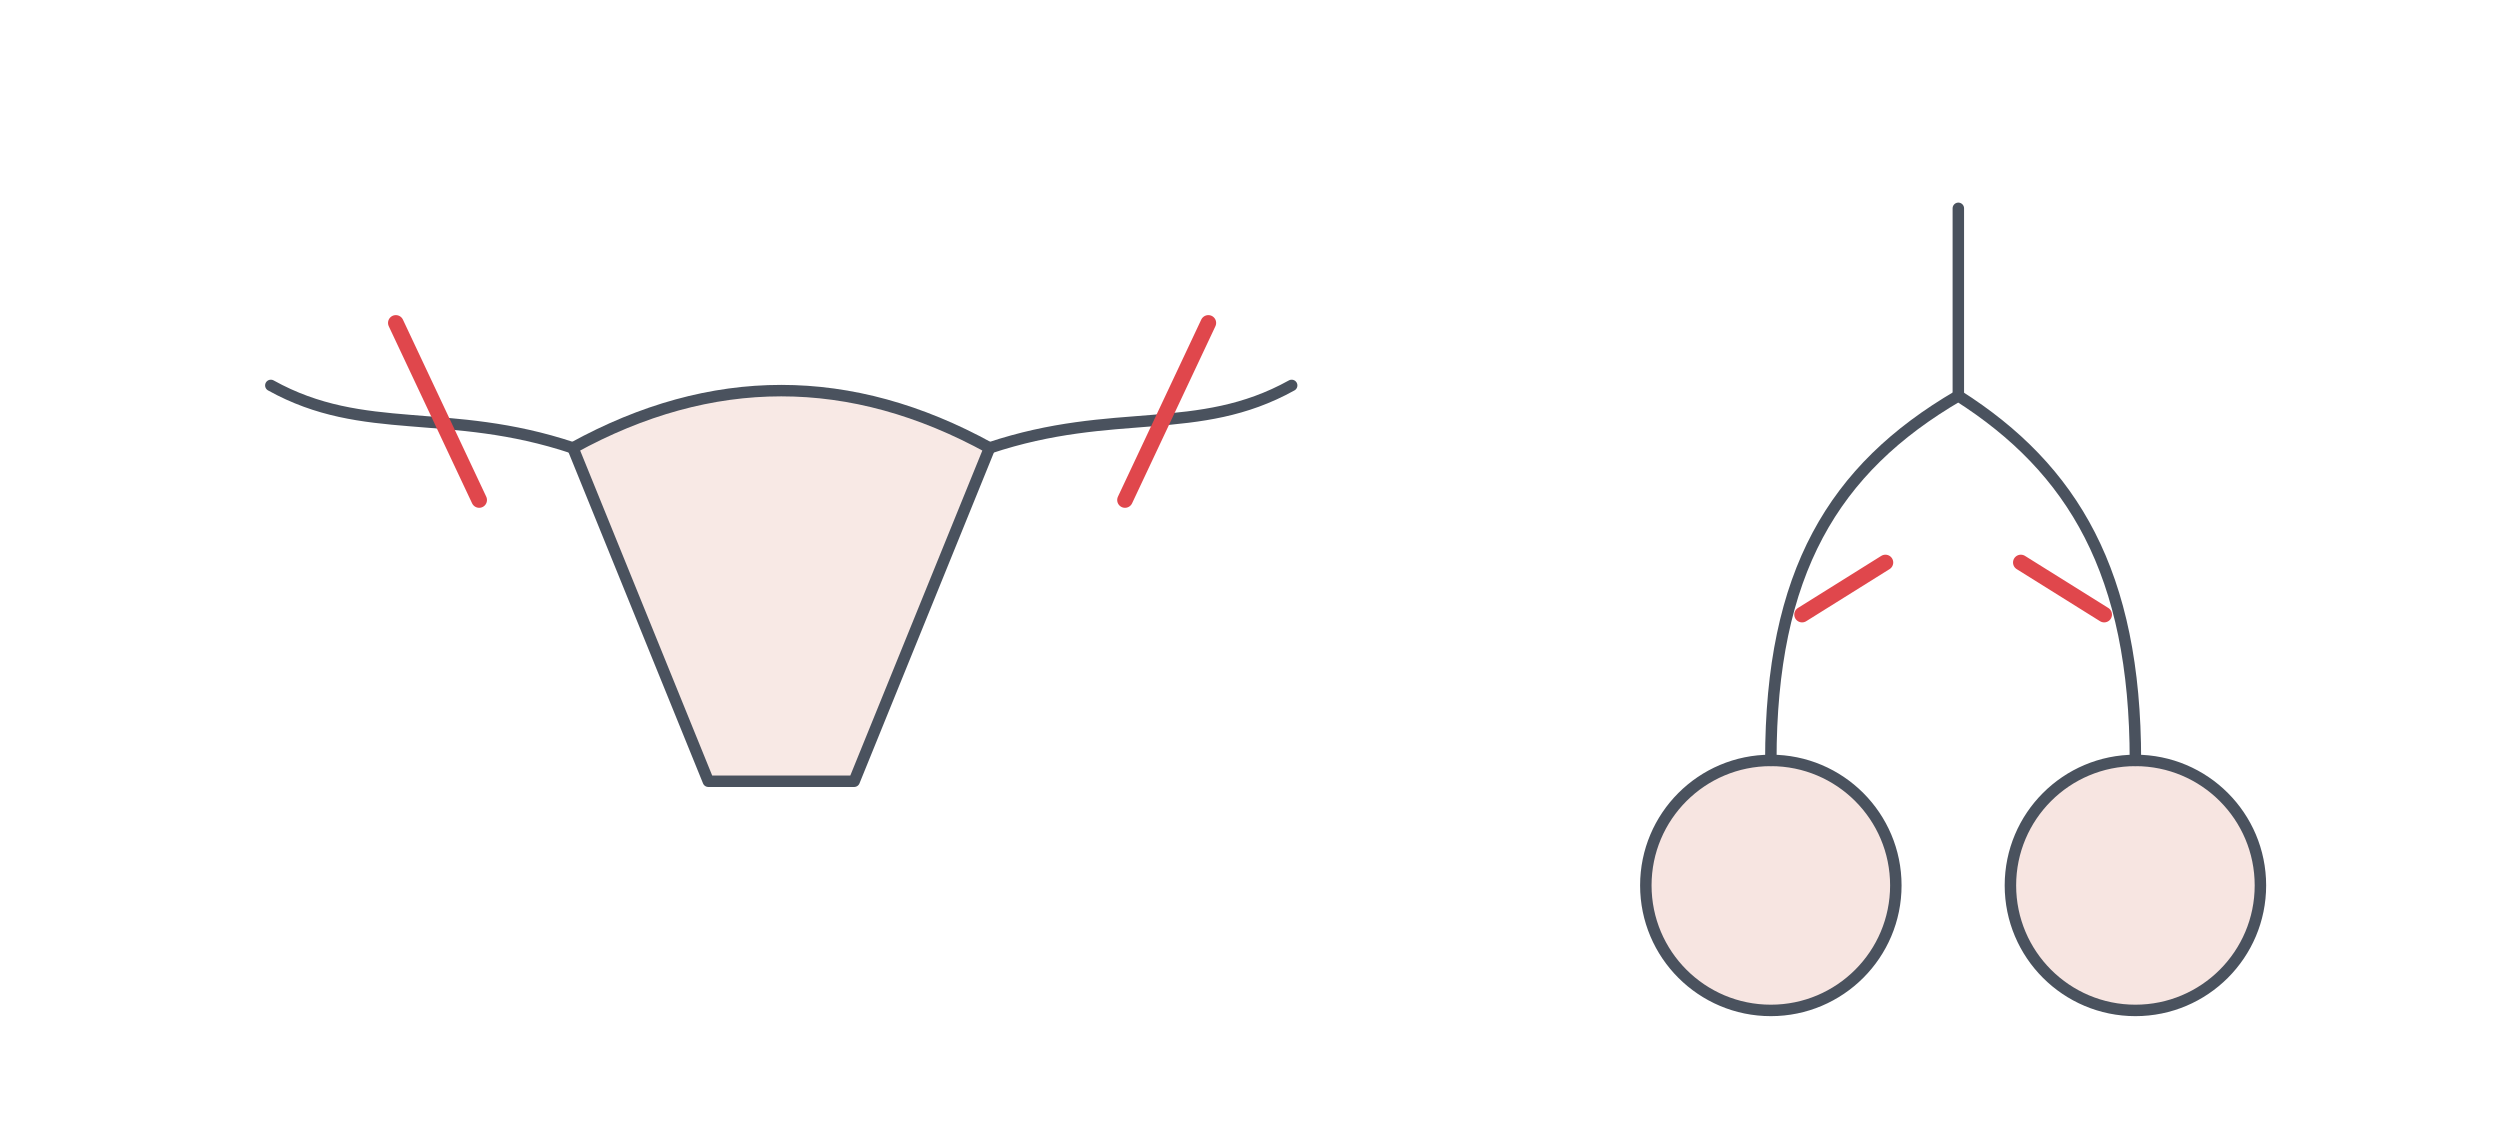
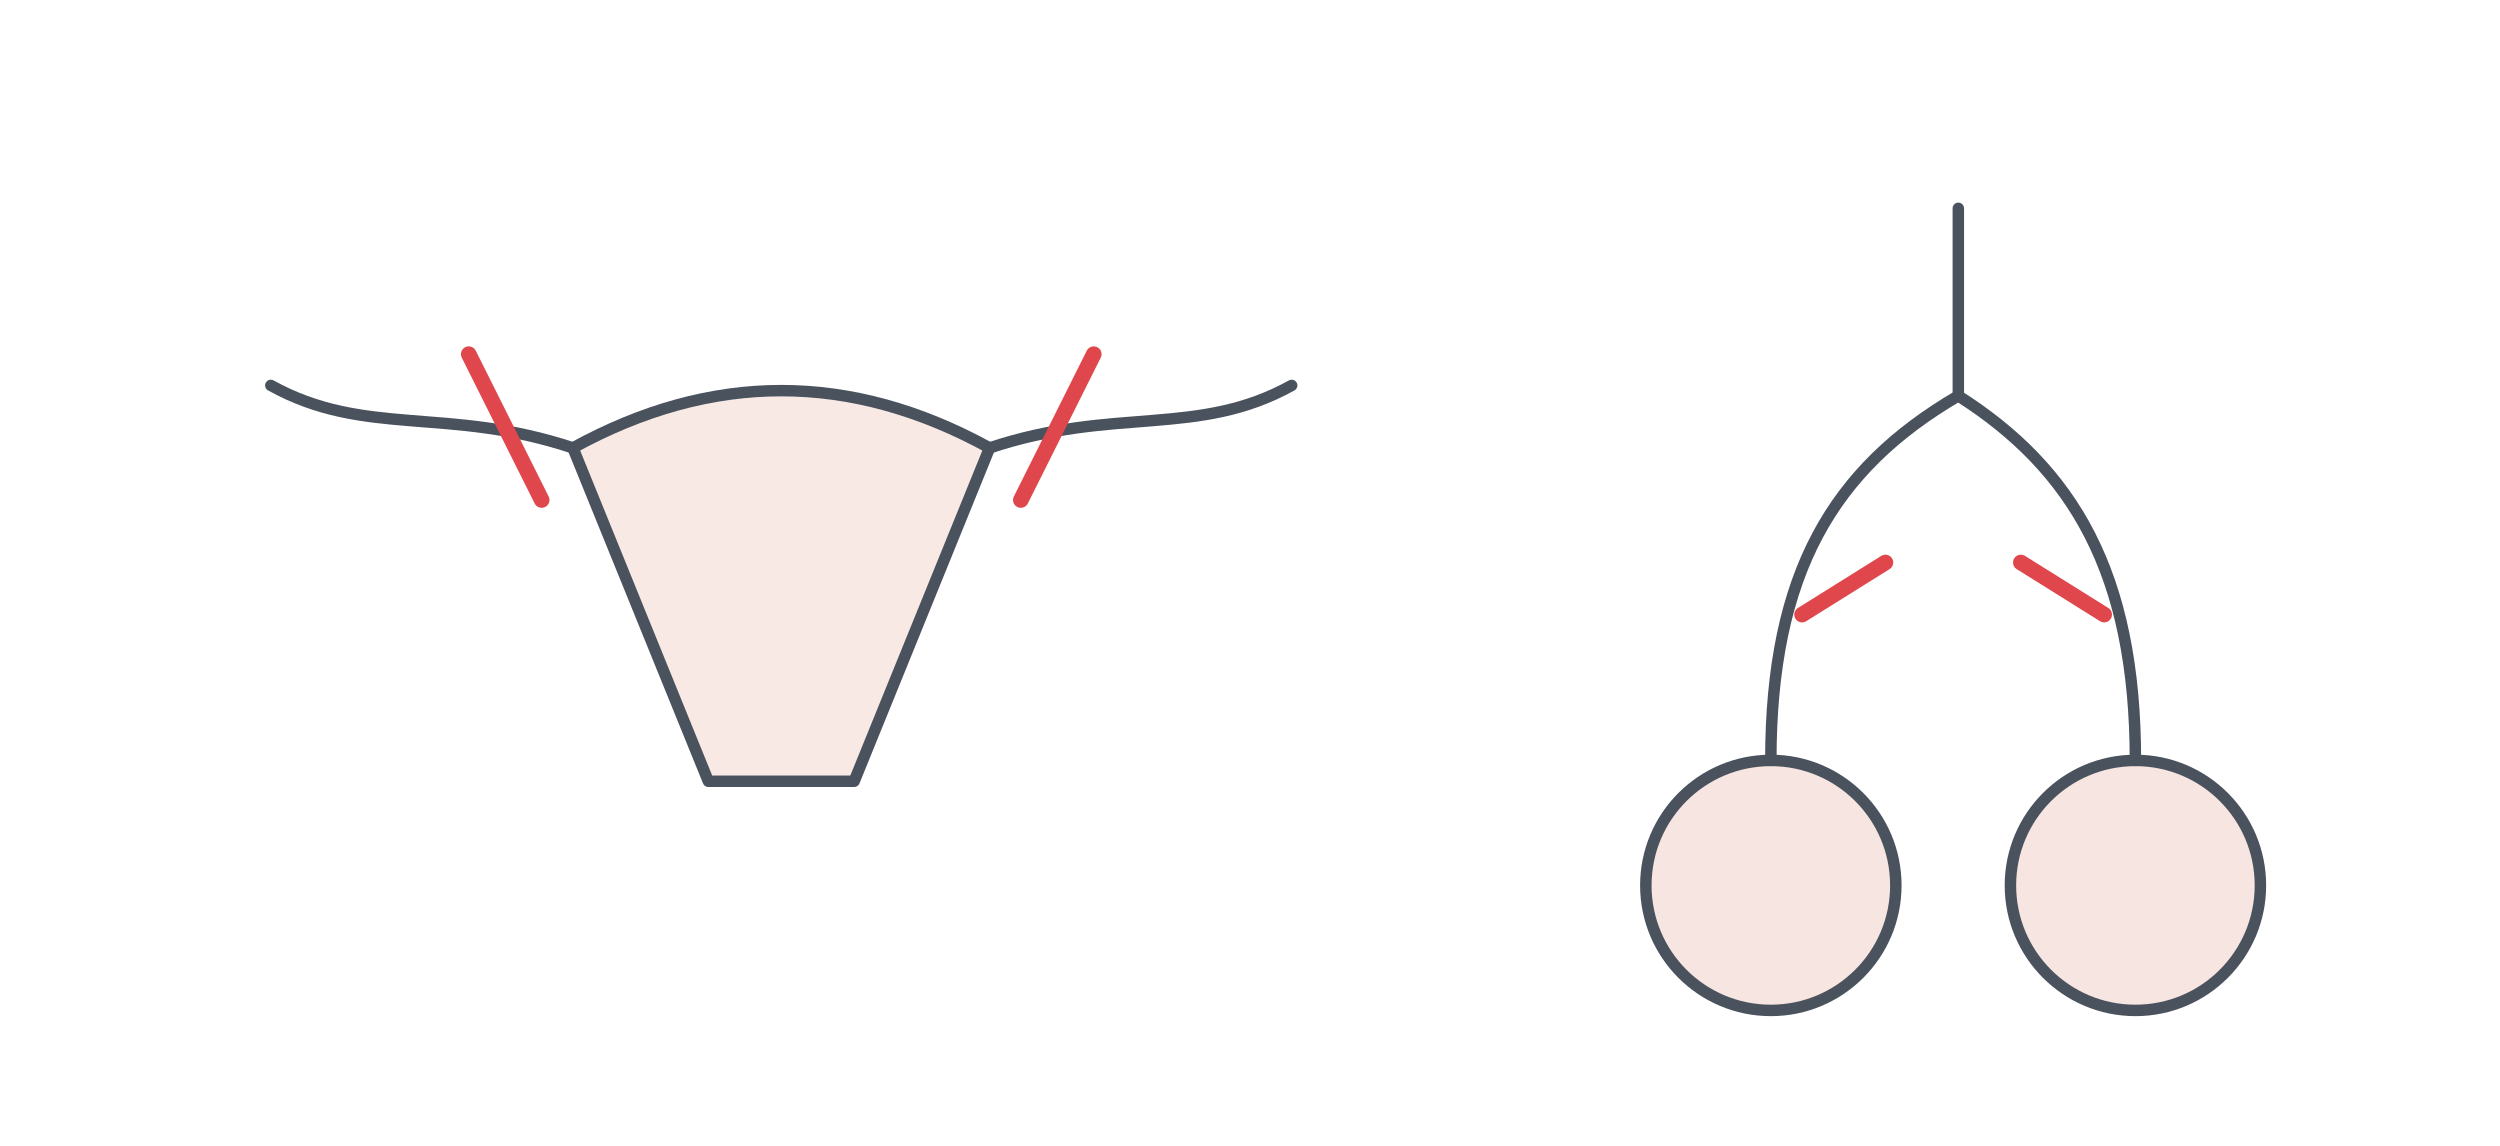
<svg xmlns="http://www.w3.org/2000/svg" width="480" height="220" viewBox="0 0 480 220" fill="none" stroke-linecap="round" stroke-linejoin="round">
  <path d="M110 86 Q150 64 190 86 L164 150 L136 150 Z" fill="#e8b4a8" fill-opacity="0.3" stroke="#4a525e" stroke-width="2.2" />
  <path d="M110 86 C86 78 70 84 52 74" stroke="#4a525e" stroke-width="2.2" />
  <path d="M190 86 C214 78 230 84 248 74" stroke="#4a525e" stroke-width="2.2" />
-   <path d="M76 62 L92 96 M232 62 L216 96" stroke="#e0474c" stroke-width="3" />
+   <path d="M90 68 L104 96 M210 68 L196 96" stroke="#e0474c" stroke-width="3" />
  <circle cx="340" cy="170" r="24" fill="#e8b4a8" fill-opacity="0.35" stroke="#4a525e" stroke-width="2.2" />
  <circle cx="410" cy="170" r="24" fill="#e8b4a8" fill-opacity="0.35" stroke="#4a525e" stroke-width="2.2" />
  <path d="M340 146 C340 110 352 90 376 76 M410 146 C410 110 398 90 376 76" stroke="#4a525e" stroke-width="2.2" />
  <path d="M346 118 L362 108 M404 118 L388 108" stroke="#e0474c" stroke-width="3" />
  <path d="M376 76 V40" stroke="#4a525e" stroke-width="2.2" />
</svg>
